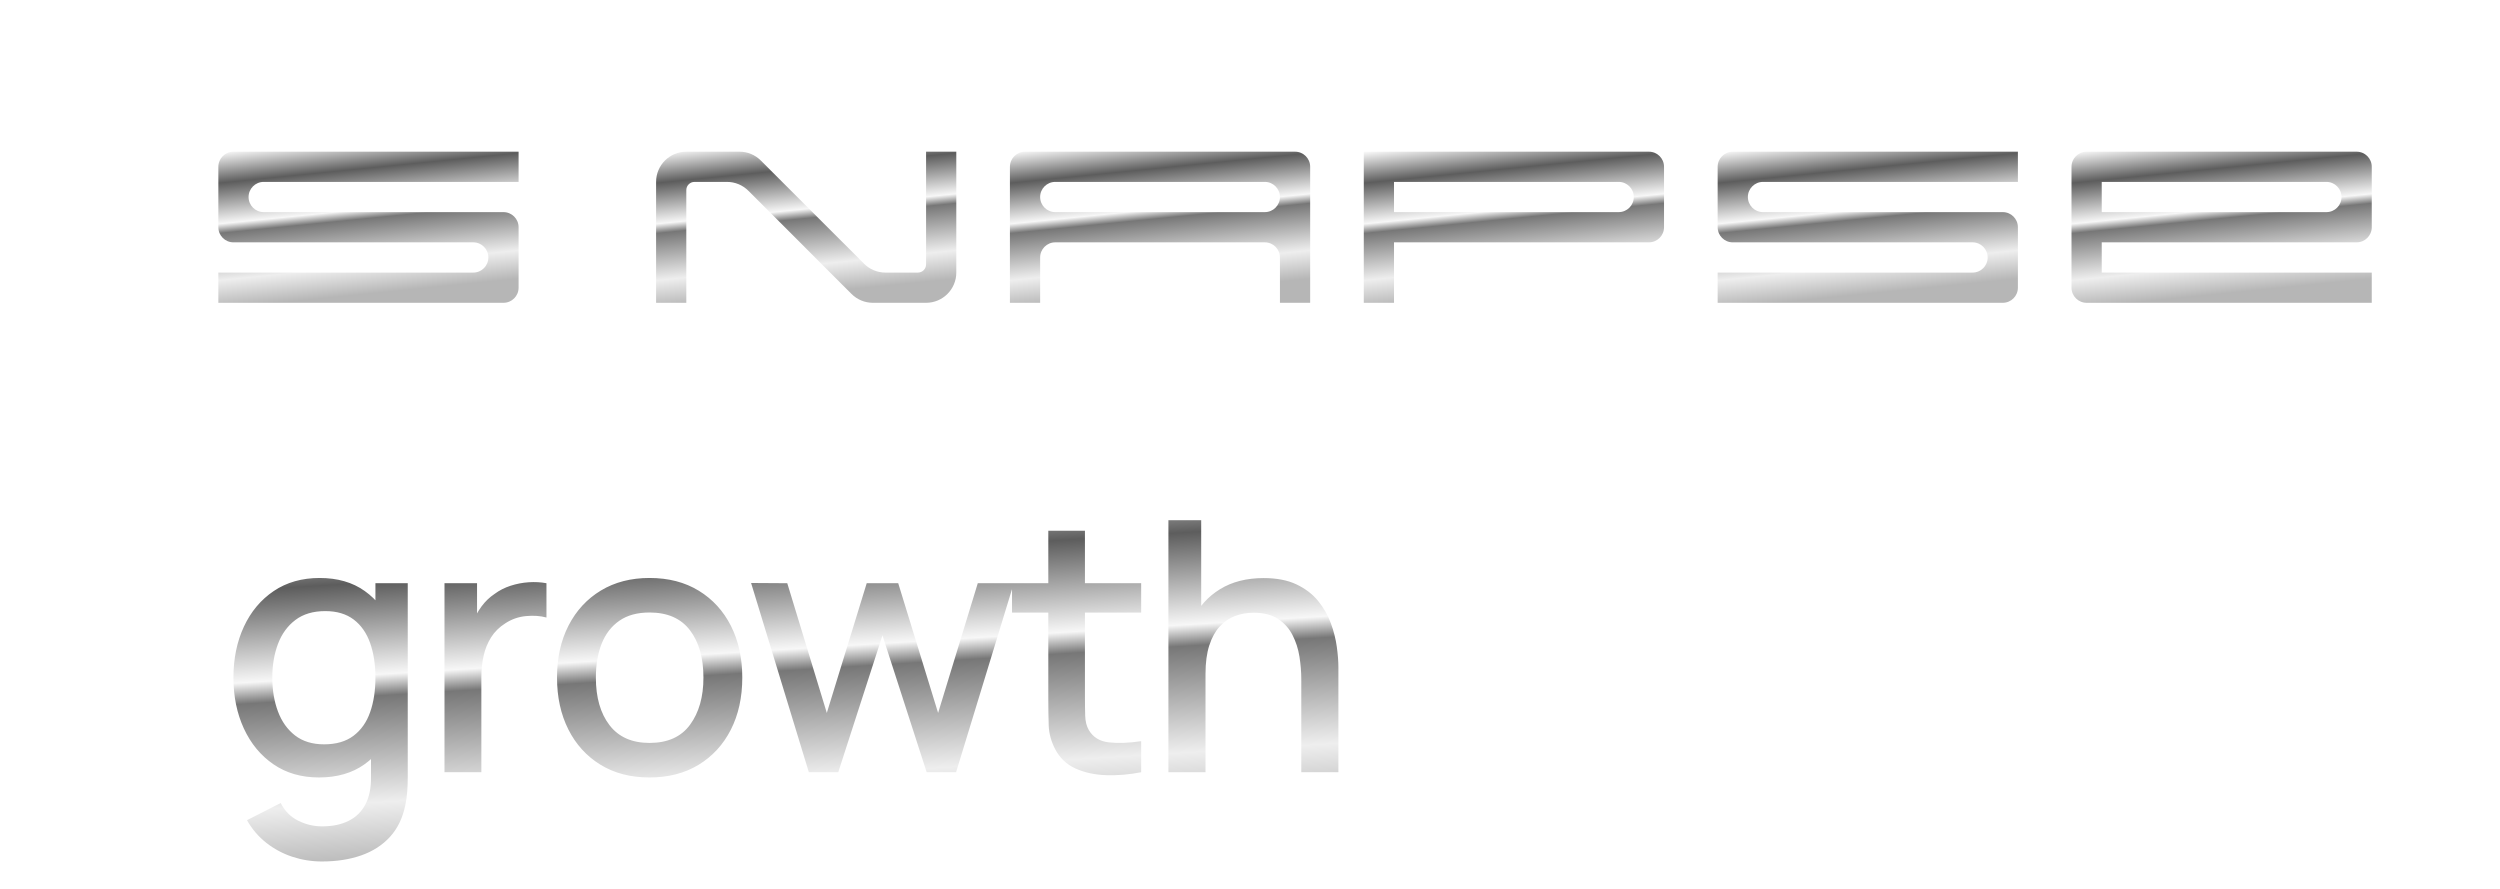
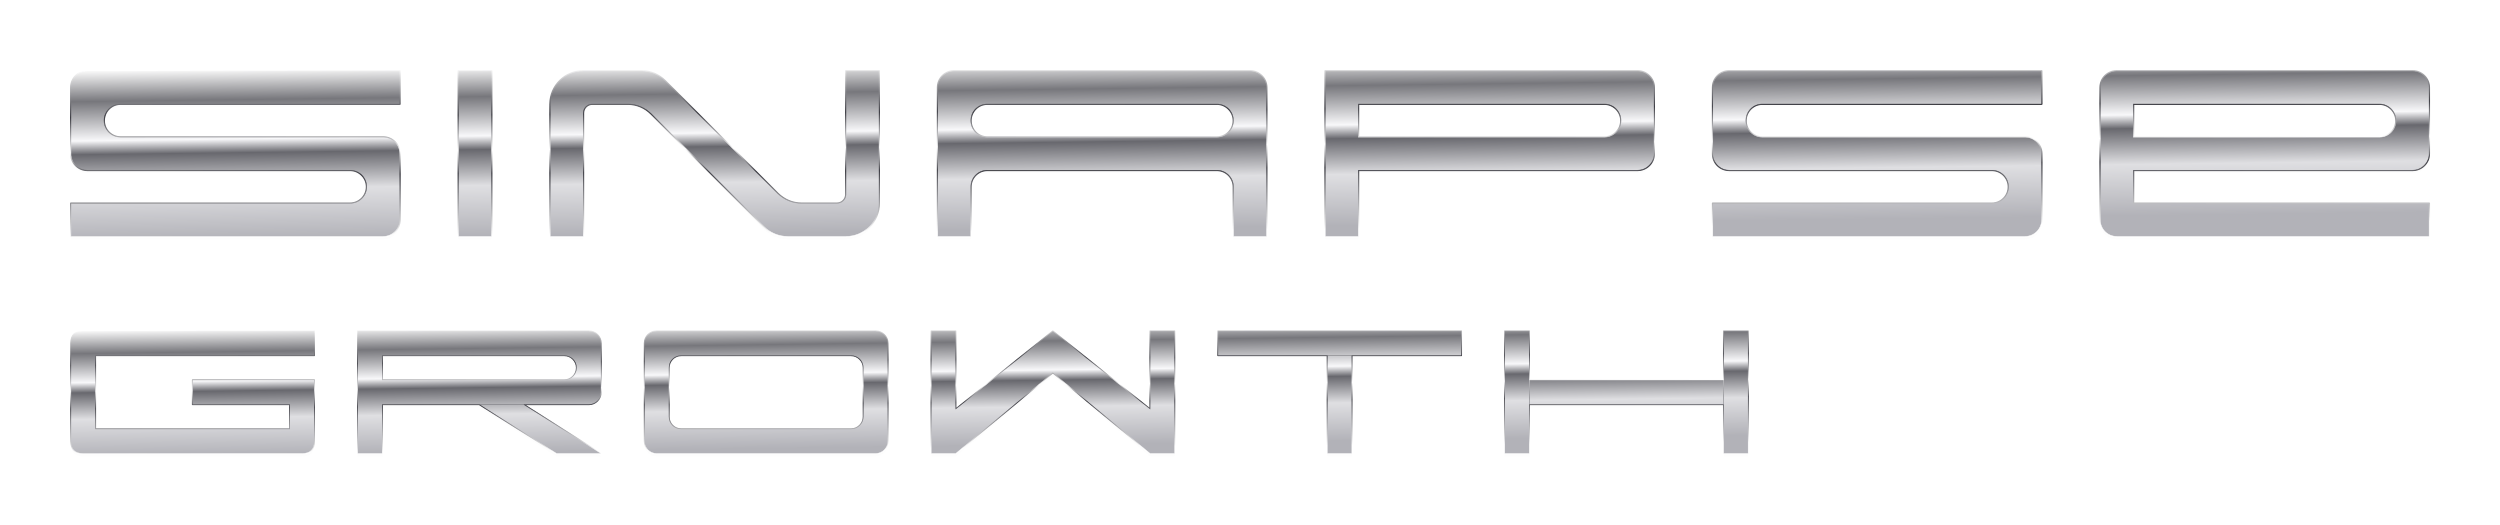
- <svg xmlns="http://www.w3.org/2000/svg" width="900" height="320" viewBox="0 0 900 320">
+ <svg xmlns="http://www.w3.org/2000/svg" width="1057.364" height="221.800" viewBox="0 0 1057.364 221.800">
  <defs>
-     <linearGradient id="silver" x2=".2" y2="1">
+     <linearGradient id="si-silver" x1="0" y1="0" x2=".18" y2="1">
      <stop stop-color="#fafafa" />
-       <stop offset=".2" stop-color="#5d5d5d" />
-       <stop offset=".46" stop-color="#f7f7f7" />
-       <stop offset=".52" stop-color="#777" />
-       <stop offset=".82" stop-color="#eee" />
-       <stop offset="1" stop-color="#b6b6b6" />
+       <stop offset=".18" stop-color="#77777c" />
+       <stop offset=".41" stop-color="#f8f8fa" />
+       <stop offset=".49" stop-color="#68686e" />
+       <stop offset=".7" stop-color="#dfdfe2" />
+       <stop offset="1" stop-color="#b2b2b8" />
    </linearGradient>
-     <linearGradient id="glass" x1="0" y1="0" x2="1" y2="1">
-       <stop stop-color="#fff" stop-opacity=".8" />
-       <stop offset=".25" stop-color="#a6a6a6" stop-opacity=".12" />
-       <stop offset=".49" stop-color="#fff" stop-opacity=".7" />
-       <stop offset=".55" stop-color="#999" stop-opacity=".16" />
-       <stop offset="1" stop-color="#fff" stop-opacity=".85" />
+     <linearGradient id="si-glass" x1="0" y1="0" x2=".24" y2="1">
+       <stop stop-color="#ffffff" stop-opacity=".92" />
+       <stop offset=".16" stop-color="#33333a" stop-opacity=".26" />
+       <stop offset=".4" stop-color="#ffffff" stop-opacity=".12" />
+       <stop offset=".49" stop-color="#ffffff" stop-opacity=".82" />
+       <stop offset=".56" stop-color="#33333a" stop-opacity=".1" />
+       <stop offset=".82" stop-color="#ffffff" stop-opacity=".15" />
+       <stop offset="1" stop-color="#ffffff" stop-opacity=".8" />
    </linearGradient>
-     <linearGradient id="frost" x2="1" y2="1">
-       <stop stop-color="#fff" stop-opacity=".95" />
-       <stop offset="1" stop-color="#999" stop-opacity=".6" />
+     <linearGradient id="si-frost" x2=".8" y2="1">
+       <stop stop-color="#ffffff" stop-opacity=".85" />
+       <stop offset="1" stop-color="#33333a" stop-opacity=".5" />
+     </linearGradient>
+     <linearGradient id="si-edge" x2=".1" y2="1">
+       <stop stop-color="#ffffff" />
+       <stop offset=".28" stop-color="#33333a" />
+       <stop offset=".49" stop-color="#ffffff" />
+       <stop offset=".63" stop-color="#33333a" />
+       <stop offset="1" stop-color="#ffffff" />
    </linearGradient>
  </defs>
-   <g color="#f5f5f5" fill="url(#silver)">
-     <g transform="translate(40 16) scale(1.16)">
-       <path d="M117.08,42.66h9.38v-9.38H37.97c-2.59,0-4.69,2.1-4.69,4.69v18.76c0,2.59,2.1,4.69,4.69,4.69h4.69s69.73,0,69.73,0c2.59,0,4.69,2.1,4.69,4.69h0c0,2.59-2.1,4.69-4.69,4.69H42.66s-9.38,0-9.38,0v9.38h88.49c2.59,0,4.69-2.1,4.69-4.69v-18.76c0-2.59-2.1-4.69-4.69-4.69h-4.69s-69.73,0-69.73,0c-2.59,0-4.69-2.1-4.69-4.69h0c0-2.59,2.1-4.69,4.69-4.69h69.73Z" />
-       <path d="M252.92,33.28v34.98c0,1.4-1.14,2.54-2.54,2.54h-10.08c-2.49,0-4.87-.99-6.63-2.75l-6.63-6.63-6.64-6.63-12.13-12.13h0l-6.63-6.63c-1.76-1.76-4.14-2.75-6.63-2.75h-9.37s-7.13,0-7.13,0h0c-5.18,0-9.38,4.2-9.38,9.38h0s0,0,0,0v37.52h9.38v-34.98c0-1.4,1.14-2.54,2.54-2.54h10.09c2.49,0,4.87.99,6.63,2.75l16.01,16.01,6.63,6.64,2.74,2.74,6.63,6.63c1.76,1.76,4.14,2.75,6.63,2.75h9.39s7.12,0,7.12,0h0c5.18,0,9.38-4.2,9.38-9.38h0v-37.52h-9.38Z" />
-       <path d="M278.94,37.97v42.21h9.38v-14.07c0-2.59,2.1-4.69,4.69-4.69h65.04c2.59,0,4.69,2.1,4.69,4.69v14.07h9.38v-42.21c0-2.59-2.1-4.69-4.69-4.69h-83.8c-2.59,0-4.69,2.1-4.69,4.69ZM358.05,52.04h-65.04c-2.59,0-4.69-2.1-4.69-4.69h0c0-2.59,2.1-4.69,4.69-4.69h65.04c2.59,0,4.69,2.1,4.69,4.69h0c0,2.59-2.1,4.69-4.69,4.69Z" />
-       <path d="M388.76,33.28v46.9h9.38v-18.76h79.11c2.59,0,4.69-2.1,4.69-4.69v-18.76c0-2.59-2.1-4.69-4.69-4.69h-88.49ZM467.87,52.04h-69.73v-9.38h69.73c2.59,0,4.69,2.1,4.69,4.69h0c0,2.59-2.1,4.69-4.69,4.69Z" />
-       <path d="M507.96,47.35h0c0,2.59,2.1,4.69,4.69,4.69h74.42c2.59,0,4.69,2.1,4.69,4.69v18.76c0,2.59-2.1,4.69-4.69,4.69h-88.49v-9.38h79.11c2.59,0,4.69-2.1,4.69-4.69h0c0-2.59-2.1-4.69-4.69-4.69h-74.42c-2.59,0-4.69-2.1-4.69-4.69v-18.76c0-2.59,2.1-4.69,4.69-4.69h88.49v9.38h-79.11c-2.59,0-4.69,2.1-4.69,4.69Z" />
-       <path d="M692.2,33.28h-79.11c-2.59,0-4.69,2.1-4.69,4.69v37.52c0,2.59,2.1,4.69,4.69,4.69h88.49v-9.38h-83.8v-9.38h79.11c2.59,0,4.69-2.1,4.69-4.69v-18.76c0-2.59-2.1-4.69-4.69-4.69h-4.69ZM687.51,52.04h-69.73s0-9.38,0-9.38h69.73c2.59,0,4.69,2.1,4.69,4.69h0c0,2.59-2.1,4.69-4.69,4.69Z" />
+   <g transform="translate(0 1.2)" fill="#f5f5f5" opacity=".22">
+     <g transform="translate(30 30)">
+       <path d="M125.1 14.0H139.1V0.0H7.0C3.1 0.0 0.0 3.1 0.0 7.0V35.0C0.0 38.9 3.1 42.0 7.0 42.0H118.1C121.9 42.0 125.1 45.1 125.1 49.0C125.1 52.9 121.9 56.0 118.1 56.0H0.0V70.0H132.1C135.9 70.0 139.1 66.9 139.1 63.0V35.0C139.1 31.1 135.9 28.0 132.1 28.0H21.0C17.1 28.0 14.0 24.9 14.0 21.0C14.0 17.1 17.1 14.0 21.0 14.0H125.1ZM163.9 0.0H177.9V70.0H163.9V0.0ZM327.8 0.0V52.2C327.8 54.3 326.1 56.0 324.0 56.0H308.9C305.2 56.0 301.7 54.5 299.0 51.9L289.1 42.0L279.2 32.1L261.1 14.0L251.2 4.1C248.6 1.5 245.0 0.0 241.3 0.0H216.7C209.0 0.0 202.7 6.3 202.7 14.0V70.0H216.7V17.8C216.7 15.7 218.4 14.0 220.5 14.0H235.6C239.3 14.0 242.8 15.5 245.4 18.1L269.3 42.0L279.2 51.9L283.3 56.0L293.2 65.9C295.8 68.5 299.4 70.0 303.1 70.0H327.8C335.5 70.0 341.8 63.7 341.8 56.0V0.0H327.8ZM366.6 7.0V70.0H380.6V49.0C380.6 45.1 383.7 42.0 387.6 42.0H484.7C488.5 42.0 491.7 45.1 491.7 49.0V70.0H505.7V7.0C505.7 3.1 502.5 0.0 498.7 0.0H373.6C369.7 0.0 366.6 3.1 366.6 7.0ZM484.7 28.0H387.6C383.7 28.0 380.6 24.9 380.6 21.0C380.6 17.1 383.7 14.0 387.6 14.0H484.7C488.5 14.0 491.7 17.1 491.7 21.0C491.7 24.9 488.5 28.0 484.7 28.0ZM530.5 0.0V70.0H544.5V42.0H662.6C666.4 42.0 669.6 38.9 669.6 35.0V7.0C669.6 3.1 666.4 0.0 662.6 0.0H530.5ZM648.6 28.0H544.5V14.0H648.6C652.4 14.0 655.6 17.1 655.6 21.0C655.6 24.9 652.4 28.0 648.6 28.0ZM819.5 14.0H833.5V0.0H701.4C697.5 0.0 694.4 3.1 694.4 7.0V35.0C694.4 38.9 697.5 42.0 701.4 42.0H812.5C816.3 42.0 819.5 45.1 819.5 49.0C819.5 52.9 816.3 56.0 812.5 56.0H694.4V70.0H826.5C830.3 70.0 833.5 66.9 833.5 63.0V35.0C833.5 31.1 830.3 28.0 826.5 28.0H715.4C711.5 28.0 708.4 24.9 708.4 21.0C708.4 17.1 711.5 14.0 715.4 14.0H819.5ZM983.4 0.0H865.3C861.4 0.0 858.3 3.1 858.3 7.0V63.0C858.3 66.9 861.4 70.0 865.3 70.0H997.4V56.0H872.3V42.0H990.4C994.2 42.0 997.4 38.9 997.4 35.0V7.0C997.4 3.1 994.2 0.0 990.4 0.0H983.4ZM976.4 28.0H872.3V14.0H976.4C980.2 14.0 983.4 17.1 983.4 21.0C983.4 24.9 980.2 28.0 976.4 28.0Z" />
+       <path d="M139.1 0.0H7.0C2.3 0.0 0.0 2.3 0.0 7.0V63.0C0.0 67.7 2.3 70.0 7.0 70.0H132.1C136.7 70.0 139.1 67.7 139.1 63.0V28.0H69.5V42.0H125.1V56.0H14.0V14.0H139.1V0.0ZM163.9 0.0V70.0H177.9V42.0H296.0C299.8 42.0 303.0 38.9 303.0 35.0V7.0C303.0 3.1 299.8 0.0 296.0 0.0H163.9ZM282.0 28.0H177.9V14.0H282.0C285.8 14.0 289.0 17.1 289.0 21.0C289.0 24.9 285.8 28.0 282.0 28.0ZM233.4 42.0H258.8L303.0 70.0H277.6L233.4 42.0ZM334.8 0.0H459.9C463.7 0.0 466.9 3.1 466.9 7.0V63.0C466.9 66.9 463.7 70.0 459.9 70.0H334.8C330.9 70.0 327.8 66.9 327.8 63.0V7.0C327.8 3.1 330.9 0.0 334.8 0.0ZM348.8 14.0C344.9 14.0 341.8 17.1 341.8 21.0V49.0C341.8 52.9 344.9 56.0 348.8 56.0H445.9C449.7 56.0 452.9 52.9 452.9 49.0V21.0C452.9 17.1 449.7 14.0 445.9 14.0H348.8ZM491.7 0.0H505.7V44.6L561.2 0.0L616.8 44.6V0.0H630.8V70.0H616.8L561.2 23.9L505.7 70.0H491.7V0.0ZM655.6 0.0H794.7V14.0H655.6V0.0ZM718.1 14.0H732.1V70.0H718.1V14.0ZM819.5 0.0H833.5V70.0H819.5V0.0ZM944.6 0.0H958.6V70.0H944.6V0.0ZM833.5 28.0H944.6V42.0H833.5V28.0Z" transform="translate(0 110) scale(0.74)" />
    </g>
-     <path transform="translate(79 278)" d="M36.876 32.13Q31.374 32.13 26.229 30.429Q21.084 28.728 16.874 25.42Q12.663 22.113 9.912 17.262L22.05 11.088Q24.276 15.435 28.371 17.461Q32.466 19.488 36.96 19.488Q42.567 19.488 46.546 17.482Q50.526 15.477 52.584 11.518Q54.642 7.56 54.558 1.68V-17.304H56.154V-68.04H67.788V1.848Q67.788 4.557 67.599 7.014Q67.41 9.471 66.906 11.886Q65.478 18.795 61.394 23.268Q57.309 27.741 51.051 29.936Q44.793 32.13 36.876 32.13ZM35.826 1.89Q26.355 1.89 19.457 -2.845Q12.558 -7.581 8.799 -15.718Q5.04 -23.856 5.04 -34.062Q5.04 -44.331 8.82 -52.437Q12.6 -60.543 19.562 -65.237Q26.523 -69.93 36.078 -69.93Q45.717 -69.93 52.301 -65.236Q58.884 -60.543 62.265 -52.426Q65.646 -44.31 65.646 -34.062Q65.646 -23.877 62.255 -15.739Q58.863 -7.602 52.227 -2.856Q45.591 1.89 35.826 1.89ZM37.674 -10.038Q44.163 -10.038 48.248 -13.104Q52.332 -16.17 54.243 -21.599Q56.154 -27.027 56.154 -34.062Q56.154 -41.139 54.232 -46.546Q52.311 -51.954 48.311 -54.978Q44.31 -58.002 38.094 -58.002Q31.563 -58.002 27.332 -54.799Q23.1 -51.597 21.063 -46.168Q19.026 -40.74 19.026 -34.062Q19.026 -27.321 21.063 -21.872Q23.1 -16.422 27.227 -13.23Q31.353 -10.038 37.674 -10.038ZM81.018 0.0V-68.04H92.736V-51.534L91.098 -53.676Q92.337 -56.952 94.353 -59.682Q96.369 -62.412 99.036 -64.176Q101.598 -66.087 104.801 -67.126Q108.003 -68.166 111.342 -68.386Q114.681 -68.607 117.726 -68.04V-55.692Q114.429 -56.595 110.355 -56.206Q106.281 -55.818 102.9 -53.592Q99.687 -51.555 97.808 -48.573Q95.928 -45.591 95.109 -41.968Q94.29 -38.346 94.29 -34.356V0.0ZM154.833 1.89Q144.627 1.89 137.151 -2.709Q129.675 -7.308 125.601 -15.414Q121.527 -23.52 121.527 -34.062Q121.527 -44.73 125.685 -52.815Q129.843 -60.9 137.33 -65.415Q144.816 -69.93 154.833 -69.93Q165.06 -69.93 172.557 -65.341Q180.054 -60.753 184.139 -52.668Q188.223 -44.583 188.223 -34.062Q188.223 -23.415 184.107 -15.32Q179.991 -7.224 172.484 -2.667Q164.976 1.89 154.833 1.89ZM154.833 -10.542Q164.619 -10.542 169.428 -17.105Q174.237 -23.667 174.237 -34.062Q174.237 -44.751 169.375 -51.124Q164.514 -57.498 154.833 -57.498Q148.218 -57.498 143.945 -54.516Q139.671 -51.534 137.592 -46.263Q135.513 -40.992 135.513 -34.062Q135.513 -23.352 140.417 -16.947Q145.32 -10.542 154.833 -10.542ZM212.184 0.0 191.394 -68.124 204.414 -68.04 218.652 -21.336 233.016 -68.04H244.356L258.72 -21.336L273 -68.04H285.978L265.188 0.0H254.604L238.686 -49.266L222.768 0.0ZM331.821 0.0Q325.416 1.26 319.242 1.061Q313.068 0.861 308.217 -1.333Q303.366 -3.528 300.867 -8.274Q298.683 -12.495 298.536 -16.853Q298.389 -21.21 298.389 -26.754V-86.94H311.577V-27.426Q311.577 -23.31 311.672 -20.286Q311.766 -17.262 312.963 -15.204Q315.231 -11.298 320.187 -10.742Q325.143 -10.185 331.821 -11.172ZM285.327 -57.456V-68.04H331.821V-57.456ZM389.466 0.0V-33.432Q389.466 -37.422 388.804 -41.611Q388.143 -45.801 386.295 -49.402Q384.447 -53.004 381.077 -55.209Q377.706 -57.414 372.288 -57.414Q368.739 -57.414 365.6 -56.227Q362.46 -55.041 360.087 -52.458Q357.714 -49.875 356.349 -45.675Q354.984 -41.475 354.984 -35.406L346.794 -38.472Q346.794 -47.733 350.259 -54.82Q353.724 -61.908 360.224 -65.898Q366.723 -69.888 375.9 -69.888Q382.956 -69.888 387.755 -67.599Q392.553 -65.31 395.546 -61.624Q398.538 -57.939 400.113 -53.613Q401.688 -49.287 402.255 -45.118Q402.822 -40.95 402.822 -37.8V0.0ZM341.628 0.0V-90.72H353.43V-41.79H354.984V0.0Z" />
+   </g>
+   <g fill="url(#si-silver)" stroke="url(#si-edge)" stroke-width=".75" stroke-linejoin="round" paint-order="stroke fill">
+     <g transform="translate(30 30)">
+       <path d="M125.1 14.0H139.1V0.0H7.0C3.1 0.0 0.0 3.1 0.0 7.0V35.0C0.0 38.9 3.1 42.0 7.0 42.0H118.1C121.9 42.0 125.1 45.1 125.1 49.0C125.1 52.9 121.9 56.0 118.1 56.0H0.0V70.0H132.1C135.9 70.0 139.1 66.9 139.1 63.0V35.0C139.1 31.1 135.9 28.0 132.1 28.0H21.0C17.1 28.0 14.0 24.9 14.0 21.0C14.0 17.1 17.1 14.0 21.0 14.0H125.1ZM163.9 0.0H177.9V70.0H163.9V0.0ZM327.8 0.0V52.2C327.8 54.3 326.1 56.0 324.0 56.0H308.9C305.2 56.0 301.7 54.5 299.0 51.9L289.1 42.0L279.2 32.1L261.1 14.0L251.2 4.1C248.6 1.5 245.0 0.0 241.3 0.0H216.7C209.0 0.0 202.7 6.3 202.7 14.0V70.0H216.7V17.8C216.7 15.7 218.4 14.0 220.5 14.0H235.6C239.3 14.0 242.8 15.5 245.4 18.1L269.3 42.0L279.2 51.9L283.3 56.0L293.2 65.9C295.8 68.5 299.4 70.0 303.1 70.0H327.8C335.5 70.0 341.8 63.7 341.8 56.0V0.0H327.8ZM366.6 7.0V70.0H380.6V49.0C380.6 45.1 383.7 42.0 387.6 42.0H484.7C488.5 42.0 491.7 45.1 491.7 49.0V70.0H505.7V7.0C505.7 3.1 502.5 0.0 498.7 0.0H373.6C369.7 0.0 366.6 3.1 366.6 7.0ZM484.7 28.0H387.6C383.7 28.0 380.6 24.9 380.6 21.0C380.6 17.1 383.7 14.0 387.6 14.0H484.7C488.5 14.0 491.7 17.1 491.7 21.0C491.7 24.9 488.5 28.0 484.7 28.0ZM530.5 0.0V70.0H544.5V42.0H662.6C666.4 42.0 669.6 38.9 669.6 35.0V7.0C669.6 3.1 666.4 0.0 662.6 0.0H530.5ZM648.6 28.0H544.5V14.0H648.6C652.4 14.0 655.6 17.1 655.6 21.0C655.6 24.9 652.4 28.0 648.6 28.0ZM819.5 14.0H833.5V0.0H701.4C697.5 0.0 694.4 3.1 694.4 7.0V35.0C694.4 38.9 697.5 42.0 701.4 42.0H812.5C816.3 42.0 819.5 45.1 819.5 49.0C819.5 52.9 816.3 56.0 812.5 56.0H694.4V70.0H826.5C830.3 70.0 833.5 66.9 833.5 63.0V35.0C833.5 31.1 830.3 28.0 826.5 28.0H715.4C711.5 28.0 708.4 24.9 708.4 21.0C708.4 17.1 711.5 14.0 715.4 14.0H819.5ZM983.4 0.0H865.3C861.4 0.0 858.3 3.1 858.3 7.0V63.0C858.3 66.9 861.4 70.0 865.3 70.0H997.4V56.0H872.3V42.0H990.4C994.2 42.0 997.4 38.9 997.4 35.0V7.0C997.4 3.1 994.2 0.0 990.4 0.0H983.4ZM976.4 28.0H872.3V14.0H976.4C980.2 14.0 983.4 17.1 983.4 21.0C983.4 24.9 980.2 28.0 976.4 28.0Z" />
+       <path d="M139.1 0.0H7.0C2.3 0.0 0.0 2.3 0.0 7.0V63.0C0.0 67.7 2.3 70.0 7.0 70.0H132.1C136.7 70.0 139.1 67.7 139.1 63.0V28.0H69.5V42.0H125.1V56.0H14.0V14.0H139.1V0.0ZM163.9 0.0V70.0H177.9V42.0H296.0C299.8 42.0 303.0 38.9 303.0 35.0V7.0C303.0 3.1 299.8 0.0 296.0 0.0H163.9ZM282.0 28.0H177.9V14.0H282.0C285.8 14.0 289.0 17.1 289.0 21.0C289.0 24.9 285.8 28.0 282.0 28.0ZM233.4 42.0H258.8L303.0 70.0H277.6L233.4 42.0ZM334.8 0.0H459.9C463.7 0.0 466.9 3.1 466.9 7.0V63.0C466.9 66.9 463.7 70.0 459.9 70.0H334.8C330.9 70.0 327.8 66.9 327.8 63.0V7.0C327.8 3.1 330.9 0.0 334.8 0.0ZM348.8 14.0C344.9 14.0 341.8 17.1 341.8 21.0V49.0C341.8 52.9 344.9 56.0 348.8 56.0H445.9C449.7 56.0 452.9 52.9 452.9 49.0V21.0C452.9 17.1 449.7 14.0 445.9 14.0H348.8ZM491.7 0.0H505.7V44.6L561.2 0.0L616.8 44.6V0.0H630.8V70.0H616.8L561.2 23.9L505.7 70.0H491.7V0.0ZM655.6 0.0H794.7V14.0H655.6V0.0ZM718.1 14.0H732.1V70.0H718.1V14.0ZM819.5 0.0H833.5V70.0H819.5V0.0ZM944.6 0.0H958.6V70.0H944.6V0.0ZM833.5 28.0H944.6V42.0H833.5V28.0Z" transform="translate(0 110) scale(0.74)" />
+     </g>
+   </g>
+   <g fill="none" stroke="url(#si-edge)" stroke-width=".22" opacity=".9">
+     <g transform="translate(30 30)">
+       <path d="M125.1 14.0H139.1V0.0H7.0C3.1 0.0 0.0 3.1 0.0 7.0V35.0C0.0 38.9 3.1 42.0 7.0 42.0H118.1C121.9 42.0 125.1 45.1 125.1 49.0C125.1 52.9 121.9 56.0 118.1 56.0H0.0V70.0H132.1C135.9 70.0 139.1 66.9 139.1 63.0V35.0C139.1 31.1 135.9 28.0 132.1 28.0H21.0C17.1 28.0 14.0 24.9 14.0 21.0C14.0 17.1 17.1 14.0 21.0 14.0H125.1ZM163.9 0.0H177.9V70.0H163.9V0.0ZM327.8 0.0V52.2C327.8 54.3 326.1 56.0 324.0 56.0H308.9C305.2 56.0 301.7 54.5 299.0 51.9L289.1 42.0L279.2 32.1L261.1 14.0L251.2 4.1C248.6 1.5 245.0 0.0 241.3 0.0H216.7C209.0 0.0 202.7 6.3 202.7 14.0V70.0H216.7V17.8C216.7 15.7 218.4 14.0 220.5 14.0H235.6C239.3 14.0 242.8 15.5 245.4 18.1L269.3 42.0L279.2 51.9L283.3 56.0L293.2 65.9C295.8 68.5 299.4 70.0 303.1 70.0H327.8C335.5 70.0 341.8 63.7 341.8 56.0V0.0H327.8ZM366.6 7.0V70.0H380.6V49.0C380.6 45.1 383.7 42.0 387.6 42.0H484.7C488.5 42.0 491.7 45.1 491.7 49.0V70.0H505.7V7.0C505.7 3.1 502.5 0.0 498.7 0.0H373.6C369.7 0.0 366.6 3.1 366.6 7.0ZM484.7 28.0H387.6C383.7 28.0 380.6 24.9 380.6 21.0C380.6 17.1 383.7 14.0 387.6 14.0H484.7C488.5 14.0 491.7 17.1 491.7 21.0C491.7 24.9 488.5 28.0 484.7 28.0ZM530.5 0.0V70.0H544.5V42.0H662.6C666.4 42.0 669.6 38.9 669.6 35.0V7.0C669.6 3.1 666.4 0.0 662.6 0.0H530.5ZM648.6 28.0H544.5V14.0H648.6C652.4 14.0 655.6 17.1 655.6 21.0C655.6 24.9 652.4 28.0 648.6 28.0ZM819.5 14.0H833.5V0.0H701.4C697.5 0.0 694.4 3.1 694.4 7.0V35.0C694.4 38.9 697.5 42.0 701.4 42.0H812.5C816.3 42.0 819.5 45.1 819.5 49.0C819.5 52.9 816.3 56.0 812.5 56.0H694.4V70.0H826.5C830.3 70.0 833.5 66.9 833.5 63.0V35.0C833.5 31.1 830.3 28.0 826.5 28.0H715.4C711.5 28.0 708.4 24.9 708.4 21.0C708.4 17.1 711.5 14.0 715.4 14.0H819.5ZM983.4 0.0H865.3C861.4 0.0 858.3 3.1 858.3 7.0V63.0C858.3 66.9 861.4 70.0 865.3 70.0H997.4V56.0H872.3V42.0H990.4C994.2 42.0 997.4 38.9 997.4 35.0V7.0C997.4 3.1 994.2 0.0 990.4 0.0H983.4ZM976.4 28.0H872.3V14.0H976.4C980.2 14.0 983.4 17.1 983.4 21.0C983.4 24.9 980.2 28.0 976.4 28.0Z" />
+       <path d="M139.1 0.0H7.0C2.3 0.0 0.0 2.3 0.0 7.0V63.0C0.0 67.7 2.3 70.0 7.0 70.0H132.1C136.7 70.0 139.1 67.7 139.1 63.0V28.0H69.5V42.0H125.1V56.0H14.0V14.0H139.1V0.0ZM163.9 0.0V70.0H177.9V42.0H296.0C299.8 42.0 303.0 38.9 303.0 35.0V7.0C303.0 3.1 299.8 0.0 296.0 0.0H163.9ZM282.0 28.0H177.9V14.0H282.0C285.8 14.0 289.0 17.1 289.0 21.0C289.0 24.9 285.8 28.0 282.0 28.0ZM233.4 42.0H258.8L303.0 70.0H277.6L233.4 42.0ZM334.8 0.0H459.9C463.7 0.0 466.9 3.1 466.9 7.0V63.0C466.9 66.9 463.7 70.0 459.9 70.0H334.8C330.9 70.0 327.8 66.9 327.8 63.0V7.0C327.8 3.1 330.9 0.0 334.8 0.0ZM348.8 14.0C344.9 14.0 341.8 17.1 341.8 21.0V49.0C341.8 52.9 344.9 56.0 348.8 56.0H445.9C449.7 56.0 452.9 52.9 452.9 49.0V21.0C452.9 17.1 449.7 14.0 445.9 14.0H348.8ZM491.7 0.0H505.7V44.6L561.2 0.0L616.8 44.6V0.0H630.8V70.0H616.8L561.2 23.9L505.7 70.0H491.7V0.0ZM655.6 0.0H794.7V14.0H655.6V0.0ZM718.1 14.0H732.1V70.0H718.1V14.0ZM819.5 0.0H833.5V70.0H819.5V0.0ZM944.6 0.0H958.6V70.0H944.6V0.0ZM833.5 28.0H944.6V42.0H833.5V28.0Z" transform="translate(0 110) scale(0.74)" />
+     </g>
  </g>
</svg>
